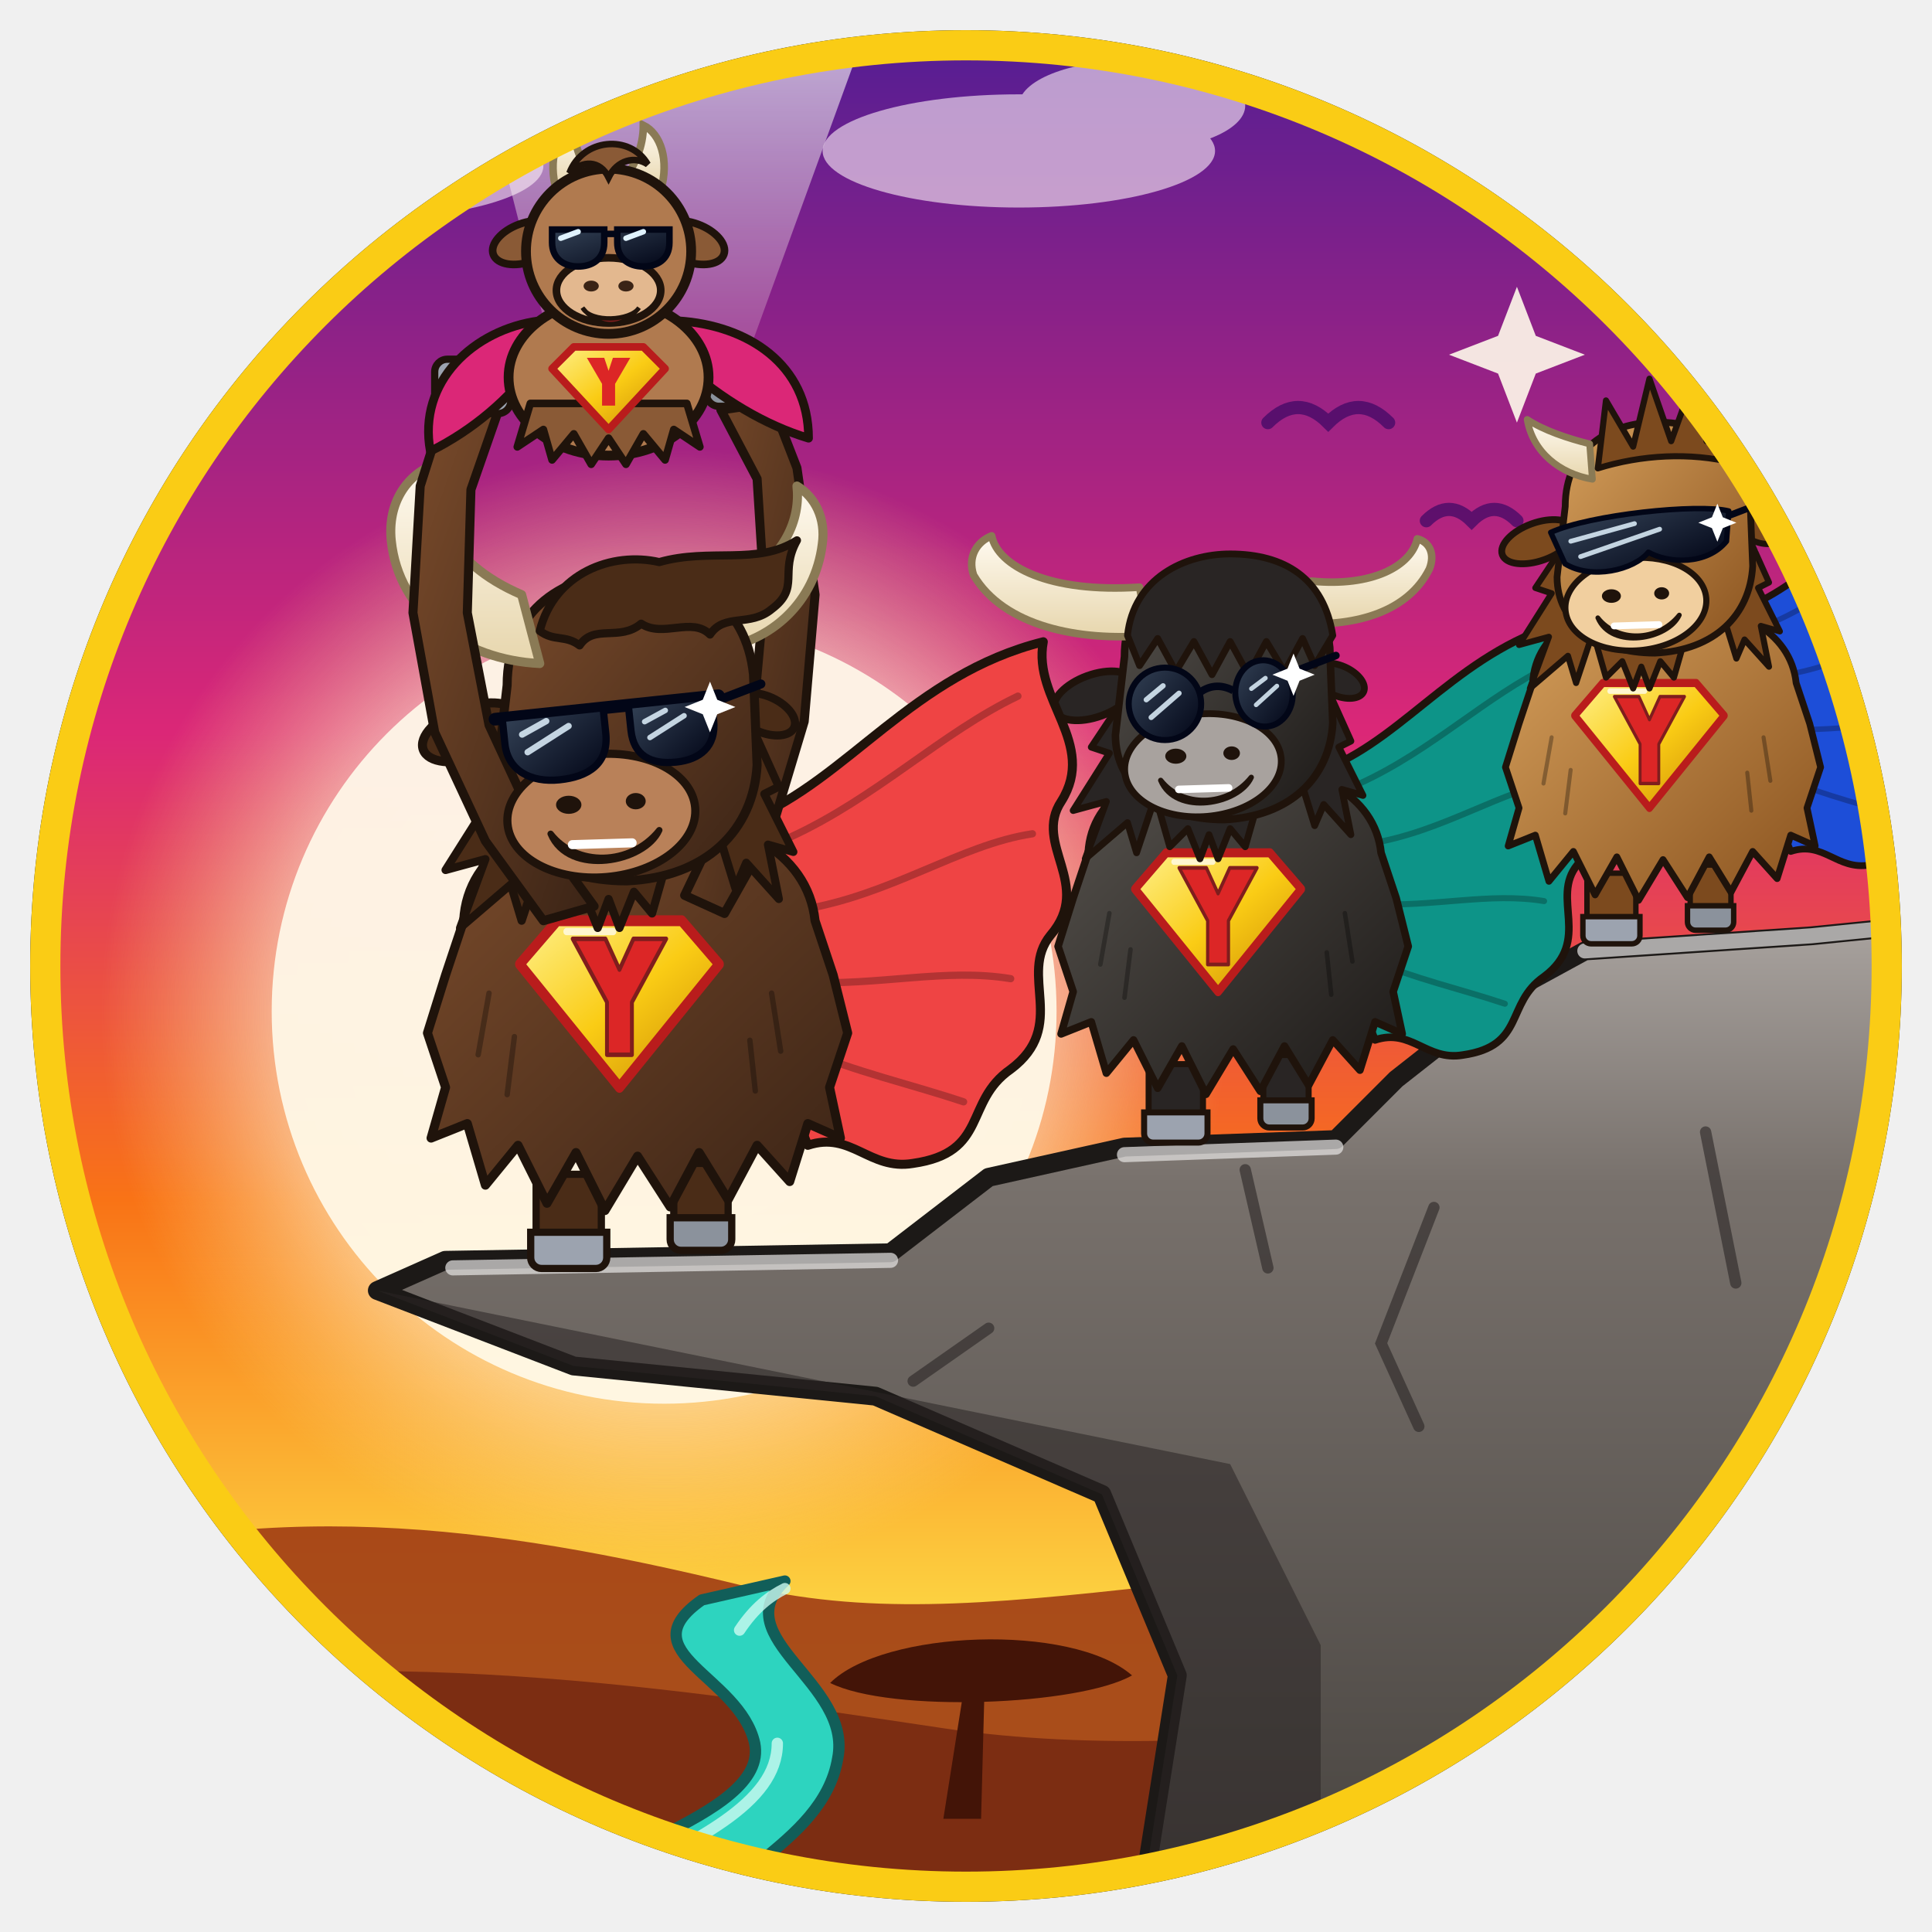
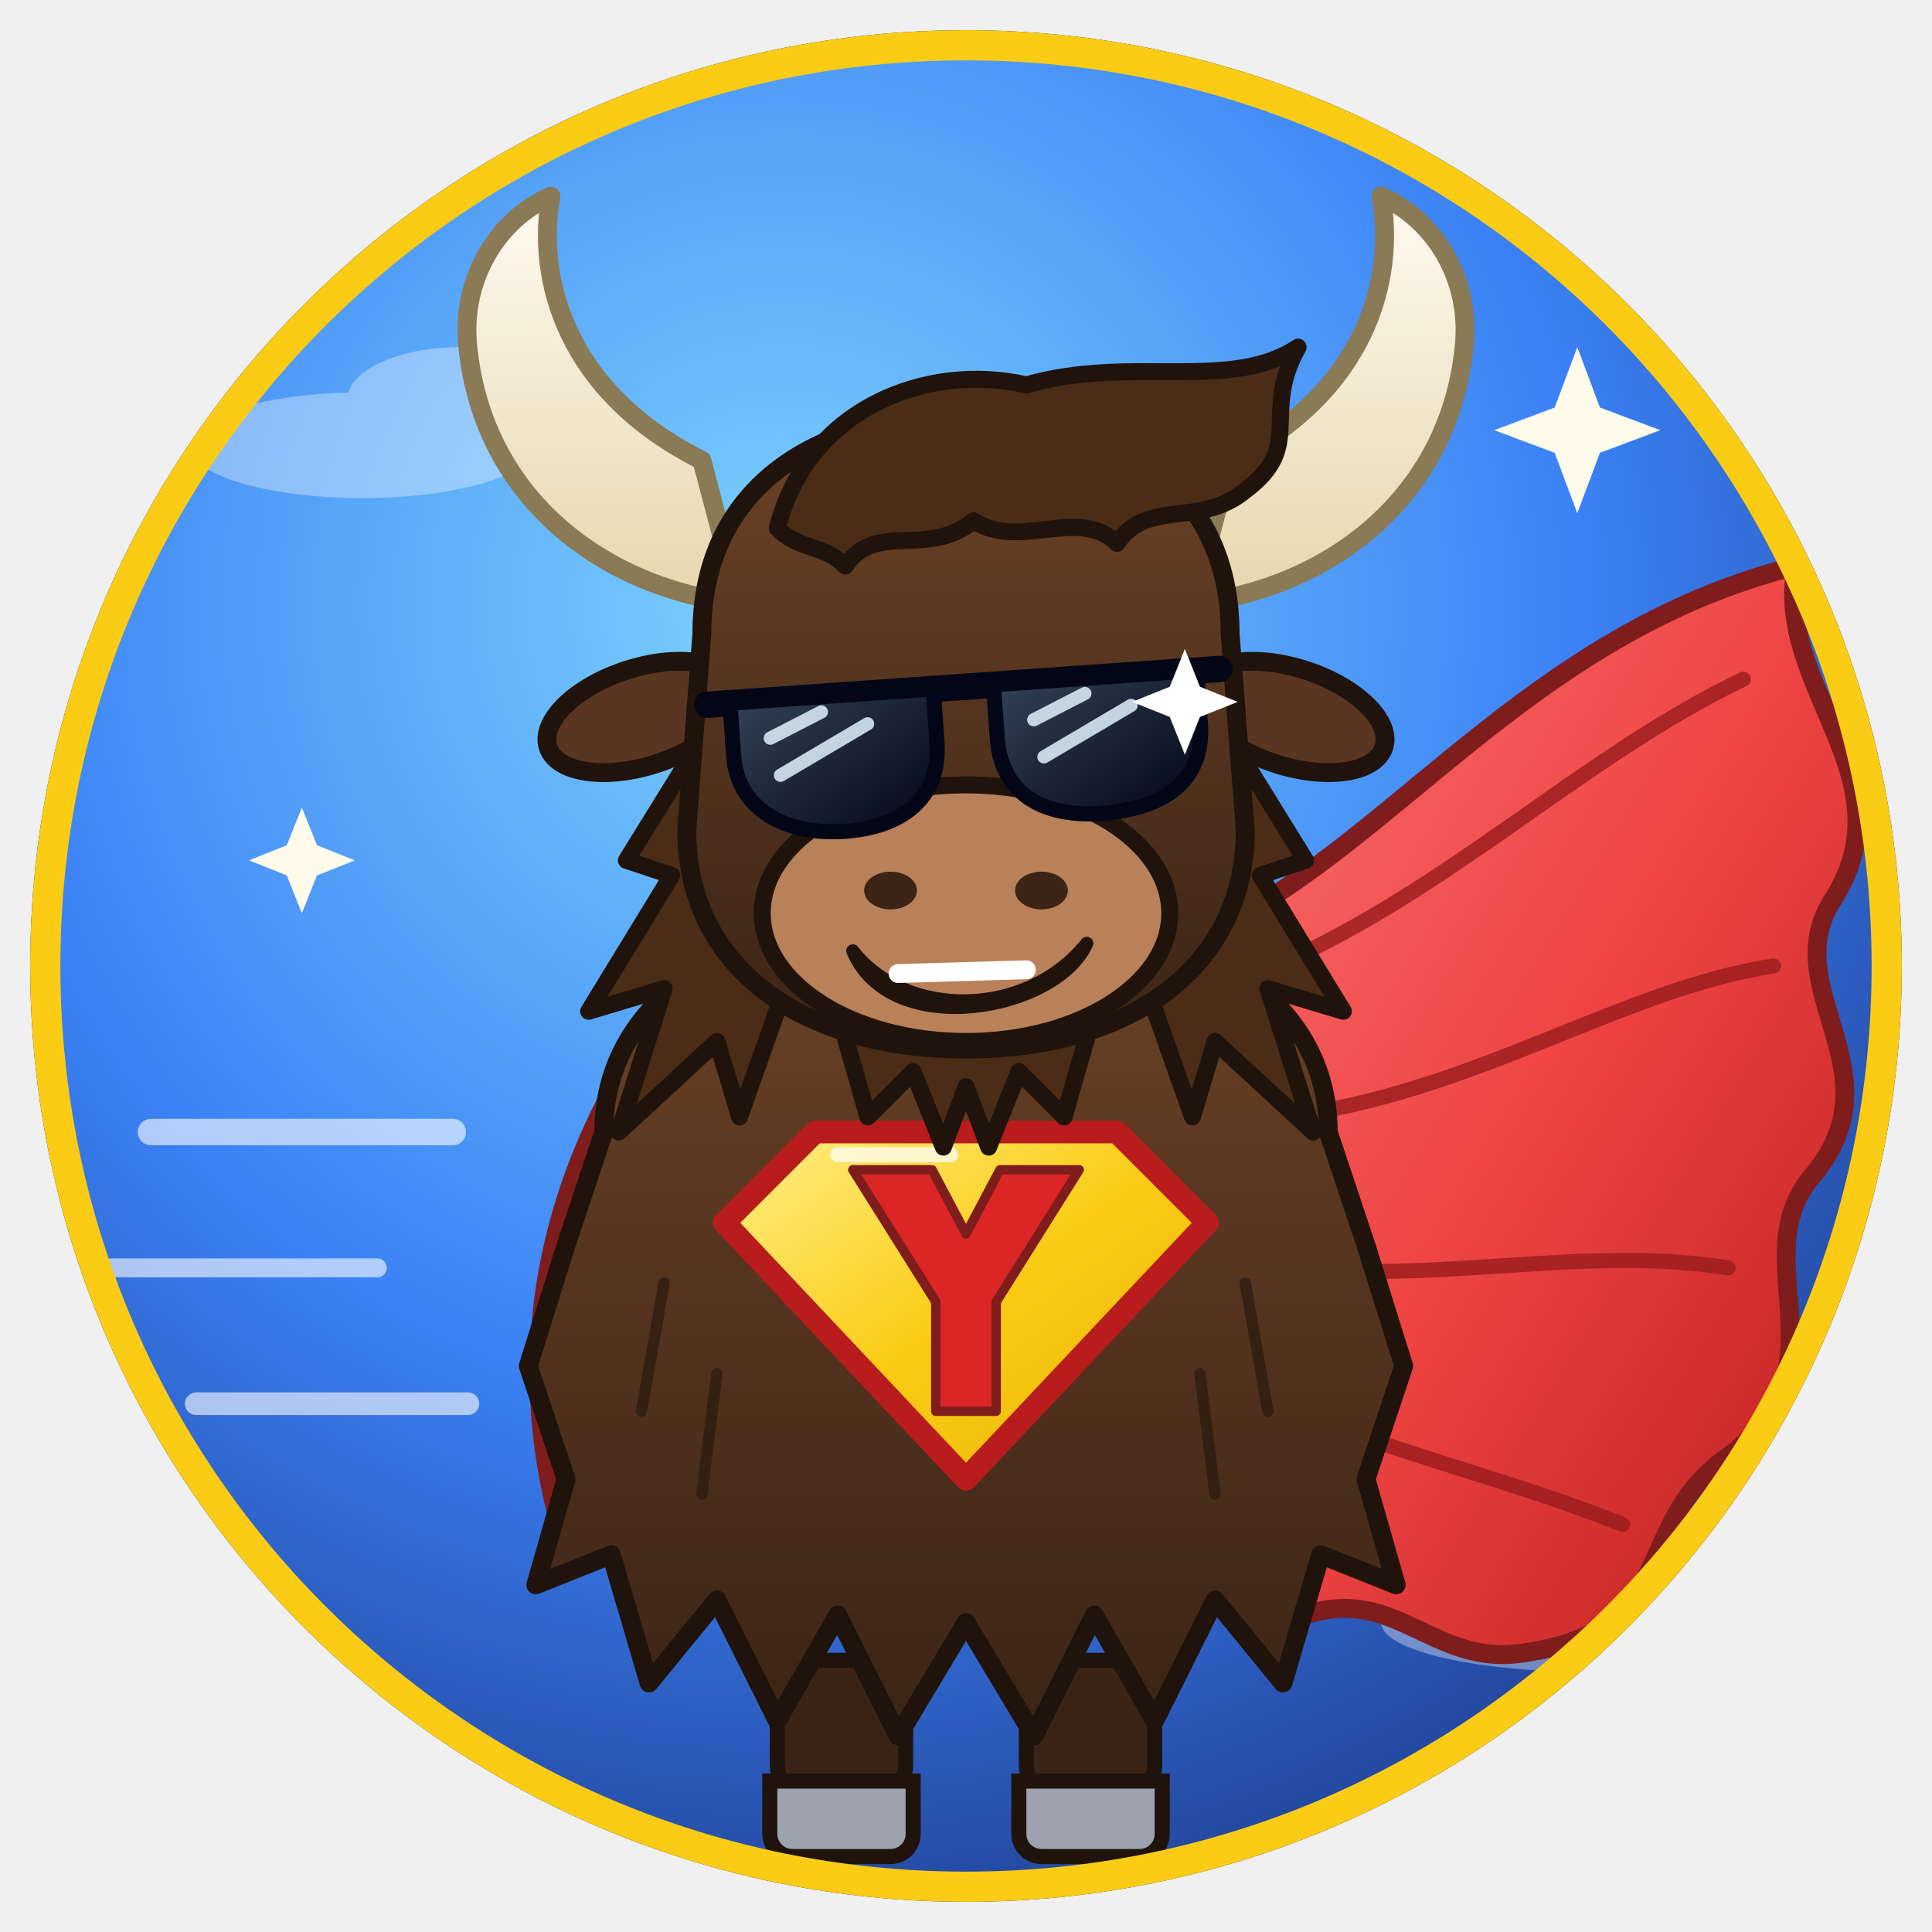
<svg xmlns="http://www.w3.org/2000/svg" viewBox="0 0 512 512" role="img" aria-labelledby="t d">
  <defs>
+     <radialGradient id="sky" cx="40%" cy="30%" r="80%">
+       <stop offset="0" stop-color="#7dd3fc" />
+       <stop offset="0.55" stop-color="#3b82f6" />
+       <stop offset="1" stop-color="#1e3a8a" />
+     </radialGradient>
+     <linearGradient id="cape" x1="0" y1="0" x2="1" y2="1">
+       <stop offset="0" stop-color="#f87171" />
+       <stop offset="0.5" stop-color="#ef4444" />
+       <stop offset="1" stop-color="#b91c1c" />
+     </linearGradient>
+     <linearGradient id="fur" x1="0" y1="0" x2="0" y2="1">
+       <stop offset="0" stop-color="#6b4226" />
+       <stop offset="1" stop-color="#3b2416" />
+     </linearGradient>
    <linearGradient id="horn" x1="0" y1="1" x2="0" y2="0">
      <stop offset="0" stop-color="#e7d6ad" />
      <stop offset="1" stop-color="#fffaf0" />
    </linearGradient>
    <linearGradient id="gold" x1="0" y1="0" x2="1" y2="1">
      <stop offset="0" stop-color="#fef08a" />
      <stop offset="0.5" stop-color="#facc15" />
-       <stop offset="1" stop-color="#ca8a04" />
+       <stop offset="1" stop-color="#eab308" />
    </linearGradient>
    <linearGradient id="lens" x1="0" y1="0" x2="1" y2="1">
      <stop offset="0" stop-color="#334155" />
      <stop offset="1" stop-color="#020617" />
    </linearGradient>
-     <linearGradient id="dawn" x1="0" y1="0" x2="0" y2="1">
-       <stop offset="0" stop-color="#4c1d95" />
-       <stop offset="0.38" stop-color="#db2777" />
-       <stop offset="0.62" stop-color="#f97316" />
-       <stop offset="0.86" stop-color="#fde047" />
-     </linearGradient>
-     <radialGradient id="sun">
-       <stop offset="0" stop-color="#fffbeb" />
-       <stop offset="0.7" stop-color="#fef3c7" />
-       <stop offset="1" stop-color="#fde68a" stop-opacity="0" />
-     </radialGradient>
-     <linearGradient id="beam" x1="0" y1="0" x2="0" y2="1">
-       <stop offset="0" stop-color="#ffffff" stop-opacity="0.75" />
-       <stop offset="1" stop-color="#fffbeb" stop-opacity="0.15" />
-     </linearGradient>
-     <linearGradient id="rock" x1="0" y1="0" x2="0" y2="1">
-       <stop offset="0" stop-color="#a8a29e" />
-       <stop offset="0.25" stop-color="#78716c" />
-       <stop offset="1" stop-color="#44403c" />
-     </linearGradient>
    <clipPath id="badge">
      <circle cx="256" cy="256" r="244" />
    </clipPath>
-     <linearGradient id="furA" x1="0" y1="0" x2="1" y2="1">
-       <stop offset="0" stop-color="#7a4b2b" />
-       <stop offset="1" stop-color="#3b2416" />
-     </linearGradient>
-     <g id="yakA">
-       <g stroke="#1f130b" stroke-width="5" stroke-linejoin="round">
-         <path d="M176 266 C150 304 136 356 154 412 C170 406 182 394 194 388 Z" fill="#ef4444" />
-         <path d="M314 244 C368 222 404 164 476 146 C470 178 506 202 486 234 C470 258 504 280 480 308                C462 330 490 358 458 382 C432 400 446 428 404 434 C380 438 370 416 346 424 L322 364 Z" fill="#ef4444" />
-       </g>
-       <g stroke="#000000" stroke-width="4" fill="none" stroke-linecap="round" opacity="0.25">
-         <path d="M336 254 C384 232 420 196 462 176" />
-         <path d="M342 294 C392 286 430 258 470 252" />
-         <path d="M342 334 C386 336 422 326 458 332" />
-         <path d="M340 370 C374 384 402 390 432 400" />
-       </g>
-       <g stroke="#1f130b" stroke-width="4">
-         <rect x="272" y="434" width="30" height="34" rx="6" fill="#4a2c17" />
-         <path d="M270 464 h34 v12 a6 6 0 0 1 -6 6 h-22 a6 6 0 0 1 -6 -6z" fill="#8b929c" />
-         <rect x="196" y="440" width="36" height="36" rx="6" fill="#4a2c17" />
-         <path d="M193 472 h42 v14 a6 6 0 0 1 -6 6 h-30 a6 6 0 0 1 -6 -6z" fill="#9ca3af" />
-       </g>
-       <path d="M156 300 C158 262 196 240 250 240 C306 240 346 262 350 300 L360 330 L368 362 L358 392 L364 420              L346 412 L336 444 L318 424 L302 454 L286 428 L270 458 L252 430 L234 460 L218 428 L202 456 L186 424              L168 446 L158 412 L138 420 L146 392 L136 362 L146 330 Z" fill="url(#furA)" stroke="#1f130b" stroke-width="5" stroke-linejoin="round" />
-       <g stroke="#000000" stroke-width="3" fill="none" stroke-linecap="round" opacity="0.3">
-         <path d="M170 340 l-6 34" />
-         <path d="M184 364 l-4 32" />
-         <path d="M326 340 l5 32" />
-         <path d="M314 366 l3 28" />
-       </g>
-       <g transform="translate(-14 0) translate(256 340) scale(0.86 1) translate(-256 -340)">
-         <path d="M216 300 H296 L320 324 L256 392 L192 324 Z" fill="url(#gold)" stroke="#b91c1c" stroke-width="6" stroke-linejoin="round" />
-         <path d="M226 310 L247 310 L256 327 L265 310 L286 310 L264 345 L264 374 L248 374 L248 345 Z" fill="#dc2626" stroke="#7f1d1d" stroke-width="2.5" stroke-linejoin="round" />
-         <path d="M222 306 H252" stroke="#fffbeb" stroke-width="4" stroke-linecap="round" opacity="0.8" />
-       </g>
-       <path d="M300 296 L326 250 L344 190 L350 120 L340 50 L326 14 L298 18 L318 56 L322 120 L316 186 L300 240 L278 286 Z" fill="url(#furA)" stroke="#1f130b" stroke-width="5" stroke-linejoin="round" />
-       <rect x="290" y="-12" width="38" height="28" rx="7" fill="#8b929c" stroke="#1f130b" stroke-width="4" />
-       <path d="M296 150 C326 146 350 124 354 92 C356 78 350 66 340 60 C342 78 334 100 304 116 Z" fill="url(#horn)" stroke="#8a7a55" stroke-width="5" stroke-linejoin="round" />
-       <ellipse cx="322" cy="186" rx="18" ry="10" transform="rotate(24 322 186)" fill="#4a2c17" stroke="#1f130b" stroke-width="4.5" />
-       <g fill="#4a2c17" stroke="#1f130b" stroke-width="4.5" stroke-linejoin="round">
-         <path d="M312 186 L330 226 L322 230 L338 262 L324 258 L330 288 L312 268 L306 282 L298 256 L302 226 Z" />
-         <path d="M186 188 L158 230 L170 234 L146 272 L168 266 L154 304 L182 280 L188 300 L200 264 L196 228 Z" />
-         <path d="M202 268 L210 296 L222 284 L230 304 L236 288 L242 304 L250 284 L260 296 L268 268 Z" />
-       </g>
-       <ellipse cx="160" cy="196" rx="28" ry="14" transform="rotate(-20 160 196)" fill="#4a2c17" stroke="#1f130b" stroke-width="5" />
-       <path d="M180 170 C180 128 212 108 248 108 C284 108 312 126 316 164 L318 214 C316 250 290 276 246 278              C204 278 174 256 174 222 Z" fill="url(#furA)" stroke="#1f130b" stroke-width="5" stroke-linejoin="round" />
-       <path d="M198 158 C156 156 120 130 116 90 C114 70 124 54 140 48 C136 72 146 102 188 120 Z" fill="url(#horn)" stroke="#8a7a55" stroke-width="5" stroke-linejoin="round" />
-       <path d="M198 140 C206 108 238 96 264 102 C292 94 318 104 340 90 C330 108 342 116 326 128 C314 138 300 130 292 142 C282 132 266 144 254 136 C242 146 228 136 220 148 C212 142 206 146 198 140 Z" fill="#4a2c17" stroke="#1f130b" stroke-width="4.5" stroke-linejoin="round" />
-       <path d="M200 300 L168 256 L140 196 L128 130 L132 60 L146 16 L176 16 L160 62 L158 130 L170 192 L196 248 L228 292 Z" fill="url(#furA)" stroke="#1f130b" stroke-width="5" stroke-linejoin="round" />
-       <rect x="140" y="-10" width="42" height="30" rx="7" fill="#9ca3af" stroke="#1f130b" stroke-width="4" />
-       <ellipse cx="232" cy="242" rx="52" ry="34" transform="rotate(-5 232 242)" fill="#b98159" stroke="#1f130b" stroke-width="4.5" />
-       <ellipse cx="214" cy="236" rx="7" ry="5" fill="#1f130b" />
-       <ellipse cx="251" cy="234" rx="5.5" ry="4.5" fill="#1f130b" />
-       <path d="M204 252 C218 270 248 270 264 250 C256 268 214 276 204 252 Z" fill="#7f1d1d" stroke="#1f130b" stroke-width="3.5" stroke-linejoin="round" />
-       <path d="M216 258 L249 257" stroke="#ffffff" stroke-width="5" stroke-linecap="round" />
-       <g transform="rotate(-6 238 192)">
-         <path d="M292 186 L322 178" stroke="#020617" stroke-width="5" stroke-linecap="round" />
-         <path d="M174 182 H298" stroke="#020617" stroke-width="7" stroke-linecap="round" />
-         <path d="M178 182 H234 V196 C234 213 222 219 206 219 C190 219 178 211 178 196 Z" fill="url(#lens)" stroke="#020617" stroke-width="4" stroke-linejoin="round" />
-         <path d="M248 182 H294 V195 C294 210 284 216 271 216 C257 216 248 210 248 196 Z" fill="url(#lens)" stroke="#020617" stroke-width="4" stroke-linejoin="round" />
-         <path d="M188 192 L202 186 M190 202 L214 190" stroke-width="3.5" stroke="#e0f2fe" stroke-linecap="round" opacity="0.85" />
-         <path d="M256 192 L268 187 M258 201 L278 191" stroke-width="3" stroke="#e0f2fe" stroke-linecap="round" opacity="0.85" />
-       </g>
-       <path d="M292 168 l4 10 10 4 -10 4 -4 10 -4 -10 -10 -4 10 -4z" fill="#ffffff" />
-       <g transform="translate(236 -48) scale(1.2) translate(-238 20)">
-         <path d="M206 -6 C176 -2 150 22 156 54 C176 44 192 30 204 14 Z" fill="#db2777" stroke="#1f130b" stroke-width="4" stroke-linejoin="round" />
-         <path d="M270 -6 C302 -4 330 14 330 48 C310 42 290 30 272 14 Z" fill="#db2777" stroke="#1f130b" stroke-width="4" stroke-linejoin="round" />
-         <ellipse cx="238" cy="20" rx="46" ry="36" fill="#b07a4f" stroke="#1f130b" stroke-width="4.5" />
-         <path d="M202 32 L196 52 L208 44 L212 58 L222 46 L230 60 L238 48 L246 60 L254 46 L264 58 L268 44 L280 52 L274 32 Z" fill="#8a5a36" stroke="#1f130b" stroke-width="3.5" stroke-linejoin="round" />
-         <path d="M222 6 H254 L264 16 L238 44 L212 16 Z" fill="url(#gold)" stroke="#b91c1c" stroke-width="3.5" stroke-linejoin="round" />
-         <path d="M228 11 L236 11 L238 17 L240 11 L248 11 L241 23 L241 33 L235 33 L235 23 Z" fill="#dc2626" />
-         <path d="M214 -66 C210 -80 214 -92 222 -96 C222 -86 226 -78 230 -72 Z" fill="url(#horn)" stroke="#8a7a55" stroke-width="3.5" />
-         <path d="M262 -66 C266 -80 262 -92 254 -96 C254 -86 250 -78 246 -72 Z" fill="url(#horn)" stroke="#8a7a55" stroke-width="3.5" />
-         <ellipse cx="200" cy="-42" rx="16" ry="9" transform="rotate(-20 200 -42)" fill="#8a5a36" stroke="#1f130b" stroke-width="3.5" />
-         <ellipse cx="276" cy="-42" rx="16" ry="9" transform="rotate(20 276 -42)" fill="#8a5a36" stroke="#1f130b" stroke-width="3.5" />
-         <circle cx="238" cy="-38" r="38" fill="#b07a4f" stroke="#1f130b" stroke-width="4.5" />
-         <path d="M220 -74 C226 -90 248 -92 256 -78 C250 -82 242 -80 238 -72 C234 -80 226 -80 220 -74 Z" fill="#8a5a36" stroke="#1f130b" stroke-width="3" />
-         <ellipse cx="238" cy="-20" rx="24" ry="15" fill="#e3b88f" stroke="#1f130b" stroke-width="3.5" />
-         <ellipse cx="230" cy="-22" rx="3.5" ry="2.5" fill="#3b2416" />
-         <ellipse cx="246" cy="-22" rx="3.5" ry="2.5" fill="#3b2416" />
-         <path d="M226 -12 C234 -2 244 -2 252 -12 C248 -6 230 -5 226 -12 Z" fill="#7f1d1d" stroke="#1f130b" stroke-width="2" />
-         <path d="M212 -48 H236 V-42 C236 -34 230 -31 224 -31 C217 -31 212 -35 212 -42 Z M242 -48 H266 V-42 C266 -34 260 -31 254 -31 C247 -31 242 -35 242 -42 Z" fill="url(#lens)" stroke="#020617" stroke-width="3" />
-         <path d="M236 -46 H242" stroke="#020617" stroke-width="3" />
-         <path d="M216 -44 L224 -47 M246 -44 L254 -47" stroke="#e0f2fe" stroke-width="2.5" stroke-linecap="round" />
-       </g>
-     </g>
-     <linearGradient id="furB" x1="0" y1="0" x2="1" y2="1">
-       <stop offset="0" stop-color="#57534e" />
-       <stop offset="1" stop-color="#1c1917" />
-     </linearGradient>
-     <g id="yakB">
-       <g stroke="#1f130b" stroke-width="5" stroke-linejoin="round">
-         <path d="M176 266 C150 304 136 356 154 412 C170 406 182 394 194 388 Z" fill="#0d9488" />
-         <path d="M314 244 C368 222 404 164 476 146 C470 178 506 202 486 234 C470 258 504 280 480 308                C462 330 490 358 458 382 C432 400 446 428 404 434 C380 438 370 416 346 424 L322 364 Z" fill="#0d9488" />
-       </g>
-       <g stroke="#000000" stroke-width="4" fill="none" stroke-linecap="round" opacity="0.25">
-         <path d="M336 254 C384 232 420 196 462 176" />
-         <path d="M342 294 C392 286 430 258 470 252" />
-         <path d="M342 334 C386 336 422 326 458 332" />
-         <path d="M340 370 C374 384 402 390 432 400" />
-       </g>
-       <g stroke="#1f130b" stroke-width="4">
-         <rect x="272" y="434" width="30" height="34" rx="6" fill="#292524" />
-         <path d="M270 464 h34 v12 a6 6 0 0 1 -6 6 h-22 a6 6 0 0 1 -6 -6z" fill="#8b929c" />
-         <rect x="196" y="440" width="36" height="36" rx="6" fill="#292524" />
-         <path d="M193 472 h42 v14 a6 6 0 0 1 -6 6 h-30 a6 6 0 0 1 -6 -6z" fill="#9ca3af" />
-       </g>
-       <path d="M156 300 C158 262 196 240 250 240 C306 240 346 262 350 300 L360 330 L368 362 L358 392 L364 420              L346 412 L336 444 L318 424 L302 454 L286 428 L270 458 L252 430 L234 460 L218 428 L202 456 L186 424              L168 446 L158 412 L138 420 L146 392 L136 362 L146 330 Z" fill="url(#furB)" stroke="#1f130b" stroke-width="5" stroke-linejoin="round" />
-       <g stroke="#000000" stroke-width="3" fill="none" stroke-linecap="round" opacity="0.3">
-         <path d="M170 340 l-6 34" />
-         <path d="M184 364 l-4 32" />
-         <path d="M326 340 l5 32" />
-         <path d="M314 366 l3 28" />
-       </g>
-       <g transform="translate(-14 0) translate(256 340) scale(0.86 1) translate(-256 -340)">
-         <path d="M216 300 H296 L320 324 L256 392 L192 324 Z" fill="url(#gold)" stroke="#b91c1c" stroke-width="6" stroke-linejoin="round" />
-         <path d="M226 310 L247 310 L256 327 L265 310 L286 310 L264 345 L264 374 L248 374 L248 345 Z" fill="#dc2626" stroke="#7f1d1d" stroke-width="2.5" stroke-linejoin="round" />
-         <path d="M222 306 H252" stroke="#fffbeb" stroke-width="4" stroke-linecap="round" opacity="0.8" />
-       </g>
-       <path d="M298 148 C334 150 368 140 382 112 C386 102 382 94 374 92 C370 110 344 124 304 120 Z" fill="url(#horn)" stroke="#8a7a55" stroke-width="5" stroke-linejoin="round" />
-       <ellipse cx="322" cy="186" rx="18" ry="10" transform="rotate(24 322 186)" fill="#292524" stroke="#1f130b" stroke-width="4.5" />
-       <g fill="#292524" stroke="#1f130b" stroke-width="4.5" stroke-linejoin="round">
-         <path d="M312 186 L330 226 L322 230 L338 262 L324 258 L330 288 L312 268 L306 282 L298 256 L302 226 Z" />
-         <path d="M186 188 L158 230 L170 234 L146 272 L168 266 L154 304 L182 280 L188 300 L200 264 L196 228 Z" />
-         <path d="M202 268 L210 296 L222 284 L230 304 L236 288 L242 304 L250 284 L260 296 L268 268 Z" />
-       </g>
-       <ellipse cx="160" cy="196" rx="28" ry="14" transform="rotate(-20 160 196)" fill="#292524" stroke="#1f130b" stroke-width="5" />
-       <path d="M180 170 C180 128 212 108 248 108 C284 108 312 126 316 164 L318 214 C316 250 290 276 246 278              C204 278 174 256 174 222 Z" fill="url(#furB)" stroke="#1f130b" stroke-width="5" stroke-linejoin="round" />
-       <path d="M196 156 C150 160 100 150 80 116 C76 104 82 94 92 90 C96 110 130 128 190 124 Z" fill="url(#horn)" stroke="#8a7a55" stroke-width="5" stroke-linejoin="round" />
-       <path d="M182 156 C186 118 220 102 250 102 C286 102 312 118 318 156 L306 176 L298 158 L286 180 L274 160 L262 182 L250 160 L238 182 L226 160 L214 180 L202 158 L190 176 Z" fill="#292524" stroke="#1f130b" stroke-width="4.5" stroke-linejoin="round" />
-       <ellipse cx="232" cy="242" rx="52" ry="34" transform="rotate(-5 232 242)" fill="#a8a29e" stroke="#1f130b" stroke-width="4.5" />
-       <ellipse cx="214" cy="236" rx="7" ry="5" fill="#1f130b" />
-       <ellipse cx="251" cy="234" rx="5.5" ry="4.5" fill="#1f130b" />
-       <path d="M204 252 C218 270 248 270 264 250 C256 268 214 276 204 252 Z" fill="#7f1d1d" stroke="#1f130b" stroke-width="3.5" stroke-linejoin="round" />
-       <path d="M216 258 L249 257" stroke="#ffffff" stroke-width="5" stroke-linecap="round" />
-       <g transform="rotate(-6 238 192)">
-         <path d="M292 186 L322 178" stroke="#020617" stroke-width="5" stroke-linecap="round" />
-         <path d="M228 194 Q240 186 252 194" stroke="#020617" stroke-width="5" fill="none" />
-         <circle cx="206" cy="198" r="24" fill="url(#lens)" stroke="#020617" stroke-width="4" stroke-linejoin="round" />
-         <ellipse cx="272" cy="198" rx="19" ry="22" fill="url(#lens)" stroke="#020617" stroke-width="4" stroke-linejoin="round" />
-         <path d="M194 194 L206 186 M196 206 L216 192" stroke-width="3.5" stroke="#e0f2fe" stroke-linecap="round" opacity="0.85" />
-         <path d="M264 194 L274 188 M266 205 L281 194" stroke-width="3" stroke="#e0f2fe" stroke-linecap="round" opacity="0.85" />
-       </g>
-       <path d="M292 168 l4 10 10 4 -10 4 -4 10 -4 -10 -10 -4 10 -4z" fill="#ffffff" />
-     </g>
-     <linearGradient id="furC" x1="0" y1="0" x2="1" y2="1">
-       <stop offset="0" stop-color="#d6a05c" />
-       <stop offset="1" stop-color="#8a531f" />
-     </linearGradient>
-     <g id="yakC">
-       <g stroke="#1f130b" stroke-width="5" stroke-linejoin="round">
-         <path d="M176 266 C150 304 136 356 154 412 C170 406 182 394 194 388 Z" fill="#1d4ed8" />
-         <path d="M314 244 C368 222 404 164 476 146 C470 178 506 202 486 234 C470 258 504 280 480 308                C462 330 490 358 458 382 C432 400 446 428 404 434 C380 438 370 416 346 424 L322 364 Z" fill="#1d4ed8" />
-       </g>
-       <g stroke="#000000" stroke-width="4" fill="none" stroke-linecap="round" opacity="0.25">
-         <path d="M336 254 C384 232 420 196 462 176" />
-         <path d="M342 294 C392 286 430 258 470 252" />
-         <path d="M342 334 C386 336 422 326 458 332" />
-         <path d="M340 370 C374 384 402 390 432 400" />
-       </g>
-       <g stroke="#1f130b" stroke-width="4">
-         <rect x="272" y="434" width="30" height="34" rx="6" fill="#7c4a1e" />
-         <path d="M270 464 h34 v12 a6 6 0 0 1 -6 6 h-22 a6 6 0 0 1 -6 -6z" fill="#8b929c" />
-         <rect x="196" y="440" width="36" height="36" rx="6" fill="#7c4a1e" />
-         <path d="M193 472 h42 v14 a6 6 0 0 1 -6 6 h-30 a6 6 0 0 1 -6 -6z" fill="#9ca3af" />
-       </g>
-       <path d="M156 300 C158 262 196 240 250 240 C306 240 346 262 350 300 L360 330 L368 362 L358 392 L364 420              L346 412 L336 444 L318 424 L302 454 L286 428 L270 458 L252 430 L234 460 L218 428 L202 456 L186 424              L168 446 L158 412 L138 420 L146 392 L136 362 L146 330 Z" fill="url(#furC)" stroke="#1f130b" stroke-width="5" stroke-linejoin="round" />
-       <g stroke="#000000" stroke-width="3" fill="none" stroke-linecap="round" opacity="0.3">
-         <path d="M170 340 l-6 34" />
-         <path d="M184 364 l-4 32" />
-         <path d="M326 340 l5 32" />
-         <path d="M314 366 l3 28" />
-       </g>
-       <g transform="translate(-14 0) translate(256 340) scale(0.86 1) translate(-256 -340)">
-         <path d="M216 300 H296 L320 324 L256 392 L192 324 Z" fill="url(#gold)" stroke="#b91c1c" stroke-width="6" stroke-linejoin="round" />
-         <path d="M226 310 L247 310 L256 327 L265 310 L286 310 L264 345 L264 374 L248 374 L248 345 Z" fill="#dc2626" stroke="#7f1d1d" stroke-width="2.5" stroke-linejoin="round" />
-         <path d="M222 306 H252" stroke="#fffbeb" stroke-width="4" stroke-linecap="round" opacity="0.8" />
-       </g>
-       <path d="M298 144 C318 140 334 126 338 106 C328 114 314 120 302 122 Z" fill="url(#horn)" stroke="#8a7a55" stroke-width="5" stroke-linejoin="round" />
-       <ellipse cx="322" cy="186" rx="18" ry="10" transform="rotate(24 322 186)" fill="#7c4a1e" stroke="#1f130b" stroke-width="4.5" />
-       <g fill="#7c4a1e" stroke="#1f130b" stroke-width="4.5" stroke-linejoin="round">
-         <path d="M312 186 L330 226 L322 230 L338 262 L324 258 L330 288 L312 268 L306 282 L298 256 L302 226 Z" />
-         <path d="M186 188 L158 230 L170 234 L146 272 L168 266 L154 304 L182 280 L188 300 L200 264 L196 228 Z" />
-         <path d="M202 268 L210 296 L222 284 L230 304 L236 288 L242 304 L250 284 L260 296 L268 268 Z" />
-       </g>
-       <ellipse cx="160" cy="196" rx="28" ry="14" transform="rotate(-20 160 196)" fill="#7c4a1e" stroke="#1f130b" stroke-width="5" />
-       <path d="M180 170 C180 128 212 108 248 108 C284 108 312 126 316 164 L318 214 C316 250 290 276 246 278              C204 278 174 256 174 222 Z" fill="url(#furC)" stroke="#1f130b" stroke-width="5" stroke-linejoin="round" />
-       <path d="M200 150 C176 146 156 130 152 106 C164 114 182 120 198 124 Z" fill="url(#horn)" stroke="#8a7a55" stroke-width="5" stroke-linejoin="round" />
-       <path d="M204 142 L210 92 L230 126 L242 76 L258 122 L276 72 L284 122 L310 88 L304 138 C272 130 236 132 204 142 Z" fill="#7c4a1e" stroke="#1f130b" stroke-width="4.5" stroke-linejoin="round" />
-       <ellipse cx="232" cy="242" rx="52" ry="34" transform="rotate(-5 232 242)" fill="#f1cf9f" stroke="#1f130b" stroke-width="4.5" />
-       <ellipse cx="214" cy="236" rx="7" ry="5" fill="#1f130b" />
-       <ellipse cx="251" cy="234" rx="5.5" ry="4.5" fill="#1f130b" />
-       <path d="M204 252 C218 270 248 270 264 250 C256 268 214 276 204 252 Z" fill="#7f1d1d" stroke="#1f130b" stroke-width="3.5" stroke-linejoin="round" />
-       <path d="M216 258 L249 257" stroke="#ffffff" stroke-width="5" stroke-linecap="round" />
-       <g transform="rotate(-6 238 192)">
-         <path d="M292 186 L322 178" stroke="#020617" stroke-width="5" stroke-linecap="round" />
-         <path d="M170 182 C200 172 280 172 302 180 L298 202 C282 218 254 214 240 204 C228 216 196 220 178 206 Z" fill="url(#lens)" stroke="#020617" stroke-width="4" stroke-linejoin="round" />
-         <path d="M184 190 L232 182 M190 202 L250 188" stroke-width="3.5" stroke="#e0f2fe" stroke-linecap="round" opacity="0.85" />
-       </g>
-       <path d="M292 168 l4 10 10 4 -10 4 -4 10 -4 -10 -10 -4 10 -4z" fill="#ffffff" />
-     </g>
  </defs>
  <circle cx="256" cy="256" r="248" fill="#0f172a" />
+   <circle cx="256" cy="256" r="244" fill="url(#sky)" />
  <g clip-path="url(#badge)">
-     <rect width="512" height="512" fill="url(#dawn)" />
-     <circle cx="176" cy="268" r="150" fill="url(#sun)" opacity="0.55" />
-     <circle cx="176" cy="268" r="104" fill="#fffbeb" opacity="0.9" />
-     <path d="M120 -10 H236 L196 100 H148 Z" fill="url(#beam)" />
-     <g fill="#fdf2f8" opacity="0.6">
-       <ellipse cx="96" cy="44" rx="48" ry="14" />
-       <ellipse cx="270" cy="40" rx="52" ry="15" />
-       <ellipse cx="300" cy="28" rx="30" ry="12" />
+     <g fill="#ffffff" opacity="0.35">
+       <ellipse cx="96" cy="118" rx="46" ry="14" />
+       <ellipse cx="122" cy="106" rx="30" ry="14" />
+       <ellipse cx="420" cy="430" rx="54" ry="13" />
    </g>
-     <g fill="#fffbeb" opacity="0.9">
-       <path d="M402 76 l5 13 13 5 -13 5 -5 13 -5 -13 -13 -5 13 -5z" />
-       <path d="M456 136 l3 7 7 3 -7 3 -3 7 -3 -7 -7 -3 7 -3z" />
+     <g stroke="#ffffff" stroke-linecap="round" opacity="0.6" fill="none">
+       <path d="M40 300 H120" stroke-width="7" />
+       <path d="M28 336 H100" stroke-width="5" />
+       <path d="M52 372 H124" stroke-width="6" />
    </g>
-     <g stroke="#3b0764" stroke-width="3.5" fill="none" stroke-linecap="round" opacity="0.7">
-       <path d="M336 112 q8 -8 16 0 q8 -8 16 0" />
-       <path d="M378 138 q6 -6 12 0 q6 -6 12 0" />
+     <g fill="#fffbeb">
+       <path d="M418 92 l6 16 16 6 -16 6 -6 16 -6 -16 -16 -6 16 -6z" />
+       <path d="M80 214 l4 10 10 4 -10 4 -4 10 -4 -10 -10 -4 10 -4z" />
+       <path d="M452 168 l3 8 8 3 -8 3 -3 8 -3 -8 -8 -3 8 -3z" />
    </g>
-     <path d="M0 418 C70 396 130 404 196 420 C262 436 320 410 512 404 V512 H0 Z" fill="#9a3412" opacity="0.85" />
-     <path d="M0 452 C90 434 170 446 250 458 C330 470 420 446 512 450 V512 H0 Z" fill="#7c2d12" />
-     <path d="M132 512 C150 492 204 482 200 462 C196 444 166 438 186 424 L208 419 C192 434 226 446 222 466 C218 490 184 498 190 512 Z" fill="#2dd4bf" stroke="#115e59" stroke-width="3" stroke-linejoin="round" />
-     <path d="M160 500 C184 488 206 478 206 462 M196 432 C200 426 204 423 208 421" stroke="#ccfbf1" stroke-width="3" fill="none" stroke-linecap="round" opacity="0.8" />
-     <g fill="#431407">
-       <path d="M250 482 L256 444 L261 444 L260 482 Z" />
-       <path d="M258 448 L276 436 L278 439 L262 450 Z" />
-       <path d="M220 446 C234 432 284 430 300 444 C286 452 236 454 220 446 Z" />
+     <g stroke="#7f1d1d" stroke-width="5" stroke-linejoin="round">
+       <path d="M180 262 C150 300 132 352 150 410 C168 404 182 392 196 386 Z" fill="#b91c1c" />
+       <path d="M318 248 C368 226 404 168 476 150 C470 182 506 206 486 238 C470 262 504 284 480 312                C462 334 490 362 458 386 C432 404 446 432 404 438 C380 442 370 420 346 428 L318 362 Z" fill="url(#cape)" />
    </g>
-     <path d="M100 342 L118 334 L236 332 L262 312 L298 304 L354 302 L370 286 L398 264 L420 252 L480 248 L520 244 V520 H300 L312 444 L292 396 L232 370 L152 362 Z" fill="url(#rock)" stroke="#1c1917" stroke-width="5" stroke-linejoin="round" />
-     <path d="M100 342 L152 362 L232 370 L292 396 L312 444 L300 520 H350 L350 436 L326 388 Z" fill="#292524" opacity="0.55" />
-     <path d="M120 336 L236 334 M298 306 L354 304 M420 252 L480 248 L520 244" stroke="#e7e5e4" stroke-width="4" fill="none" stroke-linecap="round" opacity="0.7" />
-     <g stroke="#292524" stroke-width="3" fill="none" stroke-linecap="round" opacity="0.6">
-       <path d="M380 320 l-14 36 l10 22" />
-       <path d="M452 300 l8 40" />
-       <path d="M262 352 l-20 14" />
-       <path d="M330 310 l6 26" />
+     <g stroke="#991b1b" stroke-width="4" fill="none" stroke-linecap="round" opacity="0.8">
+       <path d="M338 256 C384 236 420 200 462 180" />
+       <path d="M340 296 C390 290 430 262 470 256" />
+       <path d="M340 336 C384 340 420 330 458 336" />
+       <path d="M338 372 C372 386 400 392 430 404" />
    </g>
-     <use href="#yakB" transform="translate(226 106) scale(0.4)" />
-     <use href="#yakC" transform="translate(350 73) scale(0.36)" />
-     <use href="#yakA" transform="translate(48 100) scale(0.48)" />
+     <g stroke="#1f130b" stroke-width="4">
+       <rect x="206" y="440" width="34" height="34" rx="6" fill="#3b2416" />
+       <rect x="272" y="440" width="34" height="34" rx="6" fill="#3b2416" />
+       <path d="M204 472 h38 v14 a6 6 0 0 1 -6 6 h-26 a6 6 0 0 1 -6 -6z" fill="#9ca3af" />
+       <path d="M270 472 h38 v14 a6 6 0 0 1 -6 6 h-26 a6 6 0 0 1 -6 -6z" fill="#9ca3af" />
+     </g>
+     <path d="M160 300 C160 262 200 240 256 240 C312 240 352 262 352 300              L362 330 L372 362 L362 392 L370 420 L350 412 L340 446 L322 424 L306 456 L290 428 L274 460              L256 430 L238 460 L222 428 L206 456 L190 424 L172 446 L162 412 L142 420 L150 392 L140 362 L150 330 Z" fill="url(#fur)" stroke="#1f130b" stroke-width="5" stroke-linejoin="round" />
+     <g stroke="#2a190f" stroke-width="3" fill="none" stroke-linecap="round" opacity="0.7">
+       <path d="M176 340 l-6 34" />
+       <path d="M190 364 l-4 32" />
+       <path d="M330 340 l6 34" />
+       <path d="M318 364 l4 32" />
+     </g>
+     <g>
+       <path d="M216 300 H296 L320 324 L256 392 L192 324 Z" fill="url(#gold)" stroke="#b91c1c" stroke-width="6" stroke-linejoin="round" />
+       <path d="M226 310 L247 310 L256 327 L265 310 L286 310 L264 345 L264 374 L248 374 L248 345 Z" fill="#dc2626" stroke="#7f1d1d" stroke-width="2.5" stroke-linejoin="round" />
+       <path d="M222 306 H252" stroke="#fffbeb" stroke-width="4" stroke-linecap="round" opacity="0.8" />
+     </g>
+     <g stroke="#8a7a55" stroke-width="5" stroke-linejoin="round">
+       <path d="M196 160 C160 156 128 132 124 92 C122 74 132 58 146 52 C142 74 150 104 186 122 Z" fill="url(#horn)" />
+       <path d="M316 160 C352 156 384 132 388 92 C390 74 380 58 366 52 C370 74 362 104 326 122 Z" fill="url(#horn)" />
+     </g>
+     <g fill="#5a3622" stroke="#1f130b" stroke-width="5">
+       <ellipse cx="170" cy="190" rx="26" ry="13" transform="rotate(-18 170 190)" />
+       <ellipse cx="342" cy="190" rx="26" ry="13" transform="rotate(18 342 190)" />
+     </g>
+     <g fill="#4a2c17" stroke="#1f130b" stroke-width="4.5" stroke-linejoin="round">
+       <path d="M192 186 L166 228 L178 232 L156 268 L176 262 L164 300 L190 276 L196 296 L208 262 L204 228 Z" />
+       <path d="M320 186 L346 228 L334 232 L356 268 L336 262 L348 300 L322 276 L316 296 L304 262 L308 228 Z" />
+       <path d="M222 268 L230 296 L242 284 L250 304 L256 288 L262 304 L270 284 L282 296 L290 268 Z" />
+     </g>
+     <path d="M186 168 C186 128 218 110 256 110 C294 110 326 128 326 168 L330 220              C330 256 300 278 256 278 C212 278 182 256 182 220 Z" fill="url(#fur)" stroke="#1f130b" stroke-width="5" stroke-linejoin="round" />
+     <path d="M206 140 C214 108 246 96 272 102 C300 94 326 104 344 92 C334 110 346 118 330 130              C318 140 304 132 296 144 C286 134 270 146 258 138 C246 148 232 138 224 150 C218 144 212 146 206 140 Z" fill="#4a2c17" stroke="#1f130b" stroke-width="4.5" stroke-linejoin="round" />
+     <ellipse cx="256" cy="242" rx="54" ry="34" fill="#b98159" stroke="#1f130b" stroke-width="4.5" />
+     <ellipse cx="236" cy="236" rx="7" ry="5" fill="#3b2416" />
+     <ellipse cx="276" cy="236" rx="7" ry="5" fill="#3b2416" />
+     <path d="M226 252 C240 270 272 270 288 250 C280 268 236 276 226 252 Z" fill="#7f1d1d" stroke="#1f130b" stroke-width="3.5" stroke-linejoin="round" />
+     <path d="M238 258 L272 257" stroke="#ffffff" stroke-width="5" stroke-linecap="round" />
+     <g transform="rotate(-4 256 192)">
+       <path d="M188 182 H324" stroke="#020617" stroke-width="7" stroke-linecap="round" />
+       <path d="M194 182 H248 V196 C248 212 236 218 222 218 C206 218 194 210 194 196 Z" fill="url(#lens)" stroke="#020617" stroke-width="4" stroke-linejoin="round" />
+       <path d="M264 182 H318 V196 C318 212 306 218 290 218 C276 218 264 212 264 196 Z" fill="url(#lens)" stroke="#020617" stroke-width="4" stroke-linejoin="round" />
+       <path d="M204 192 L218 186 M206 202 L230 190" stroke="#e0f2fe" stroke-width="3.5" stroke-linecap="round" opacity="0.85" />
+       <path d="M274 192 L288 186 M276 202 L300 190" stroke="#e0f2fe" stroke-width="3.5" stroke-linecap="round" opacity="0.85" />
+     </g>
+     <path d="M314 172 l4 10 10 4 -10 4 -4 10 -4 -10 -10 -4 10 -4z" fill="#ffffff" />
  </g>
  <circle cx="256" cy="256" r="244" fill="none" stroke="#facc15" stroke-width="8" />
</svg>
